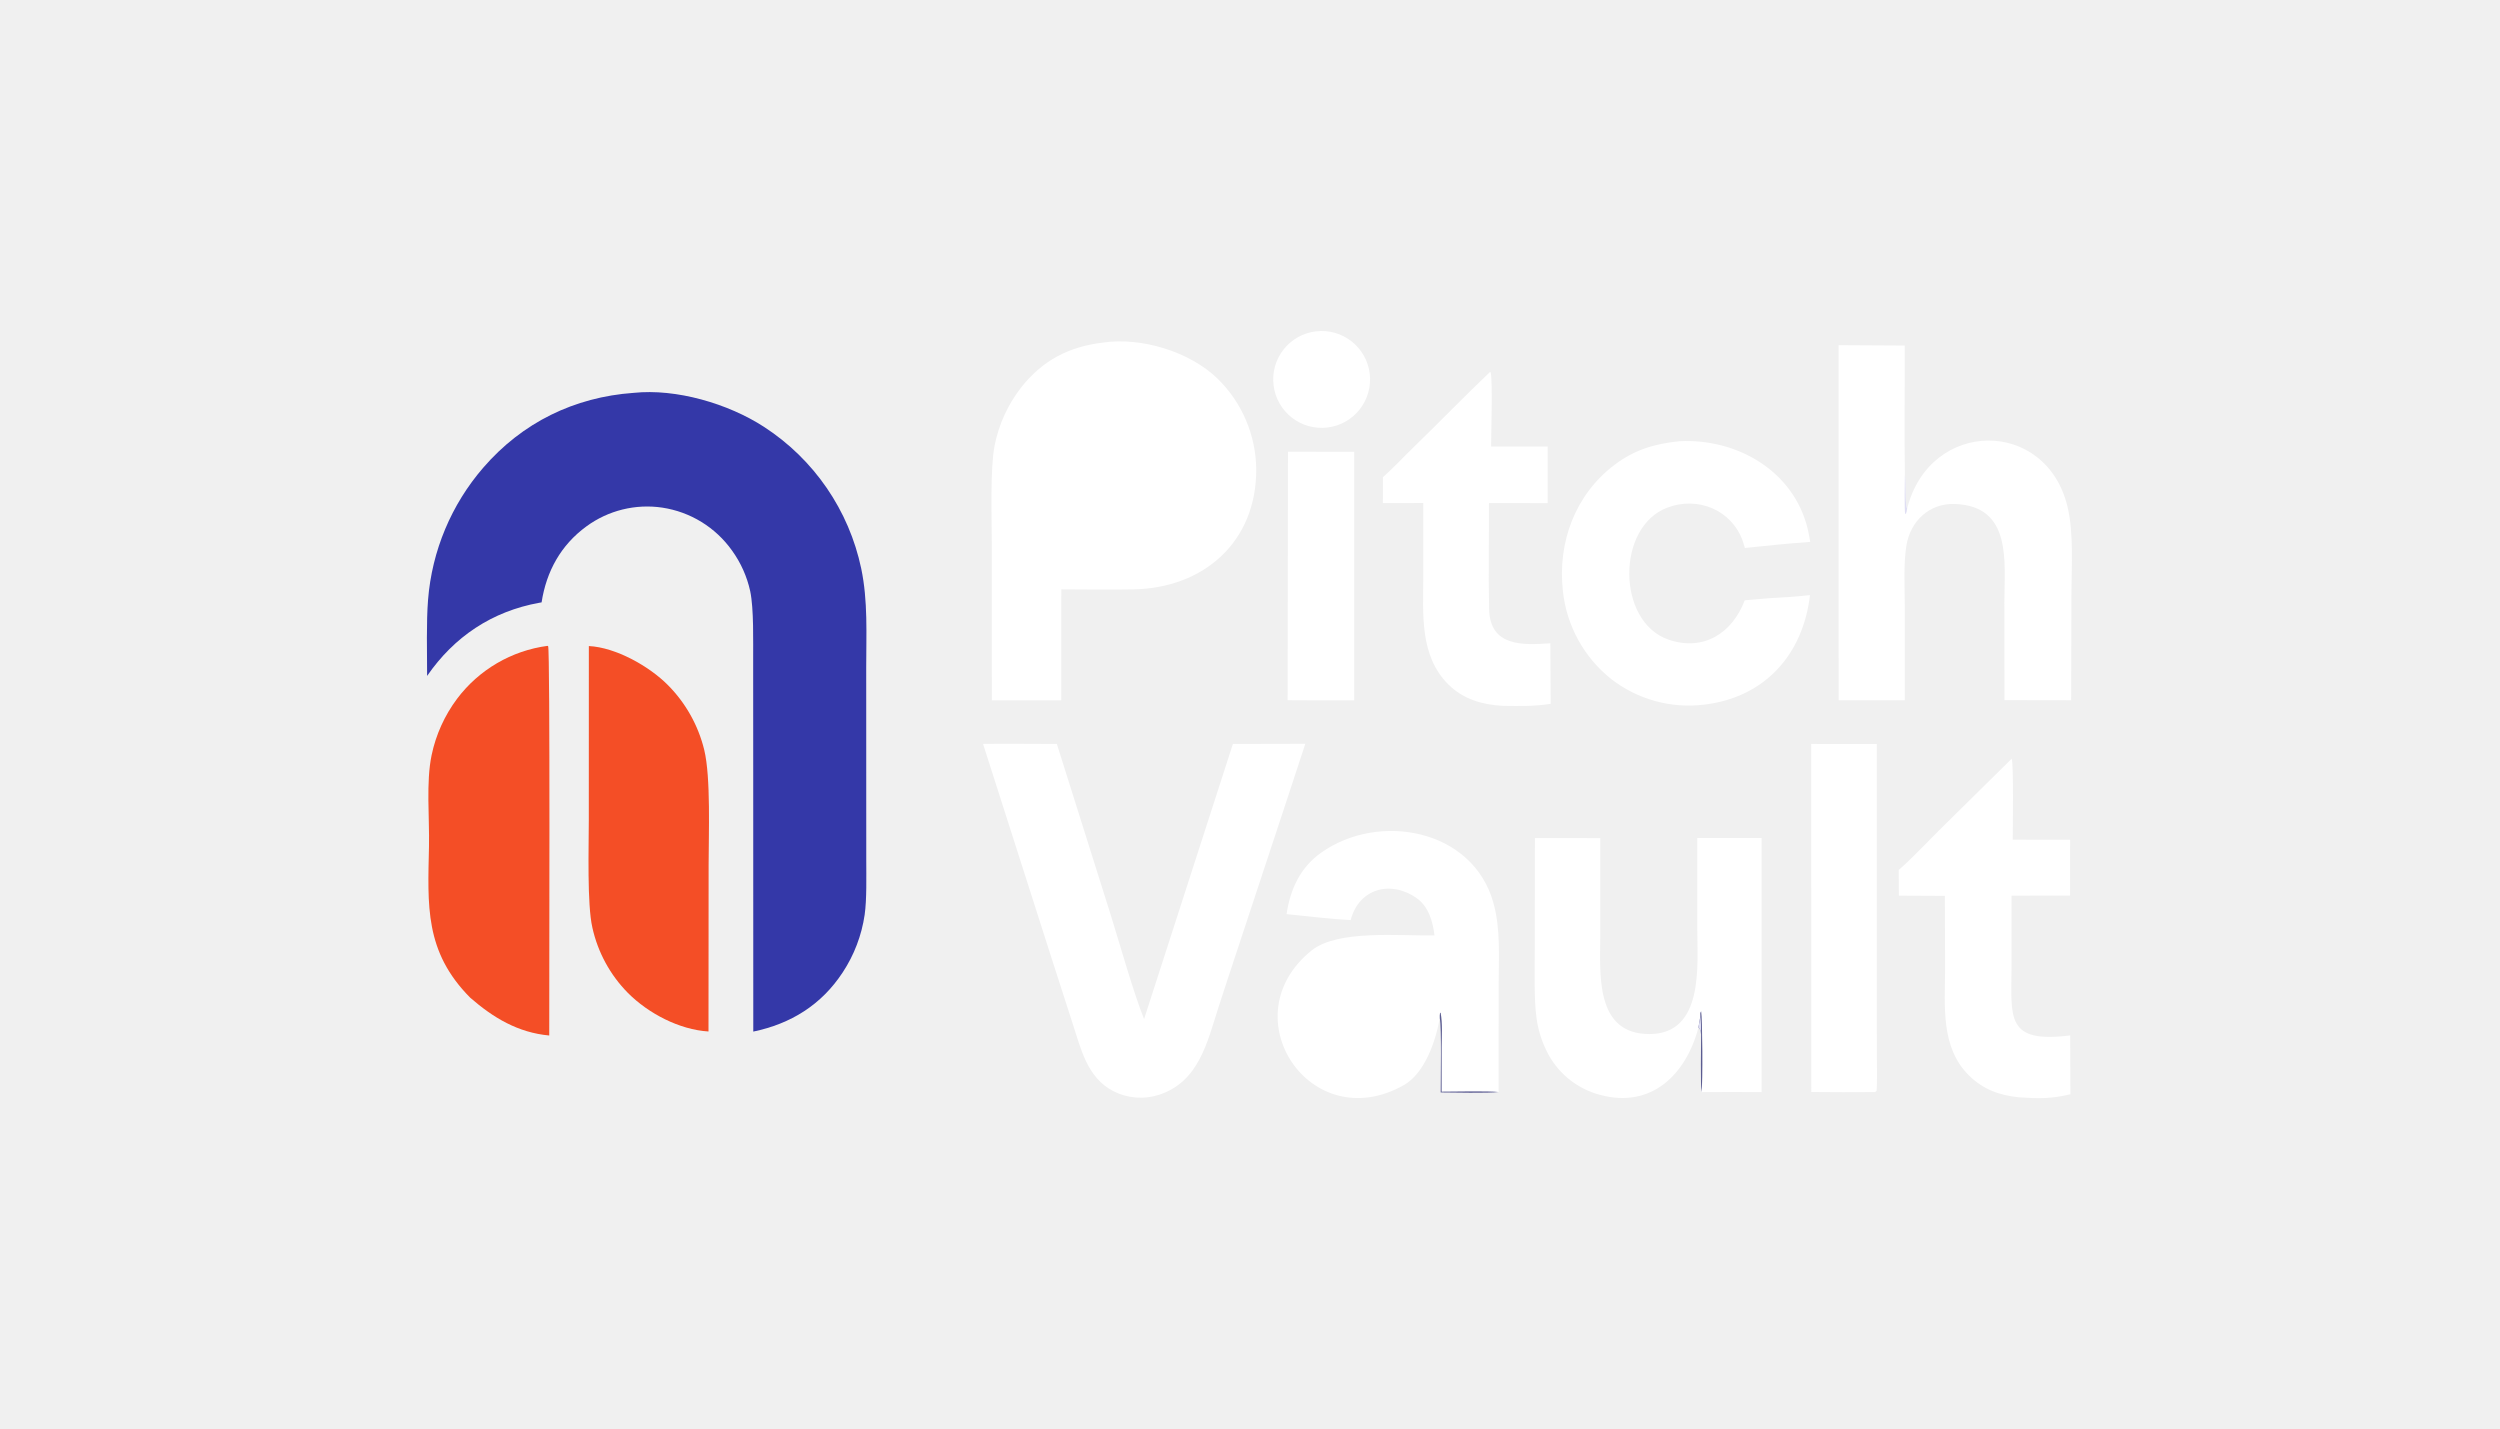
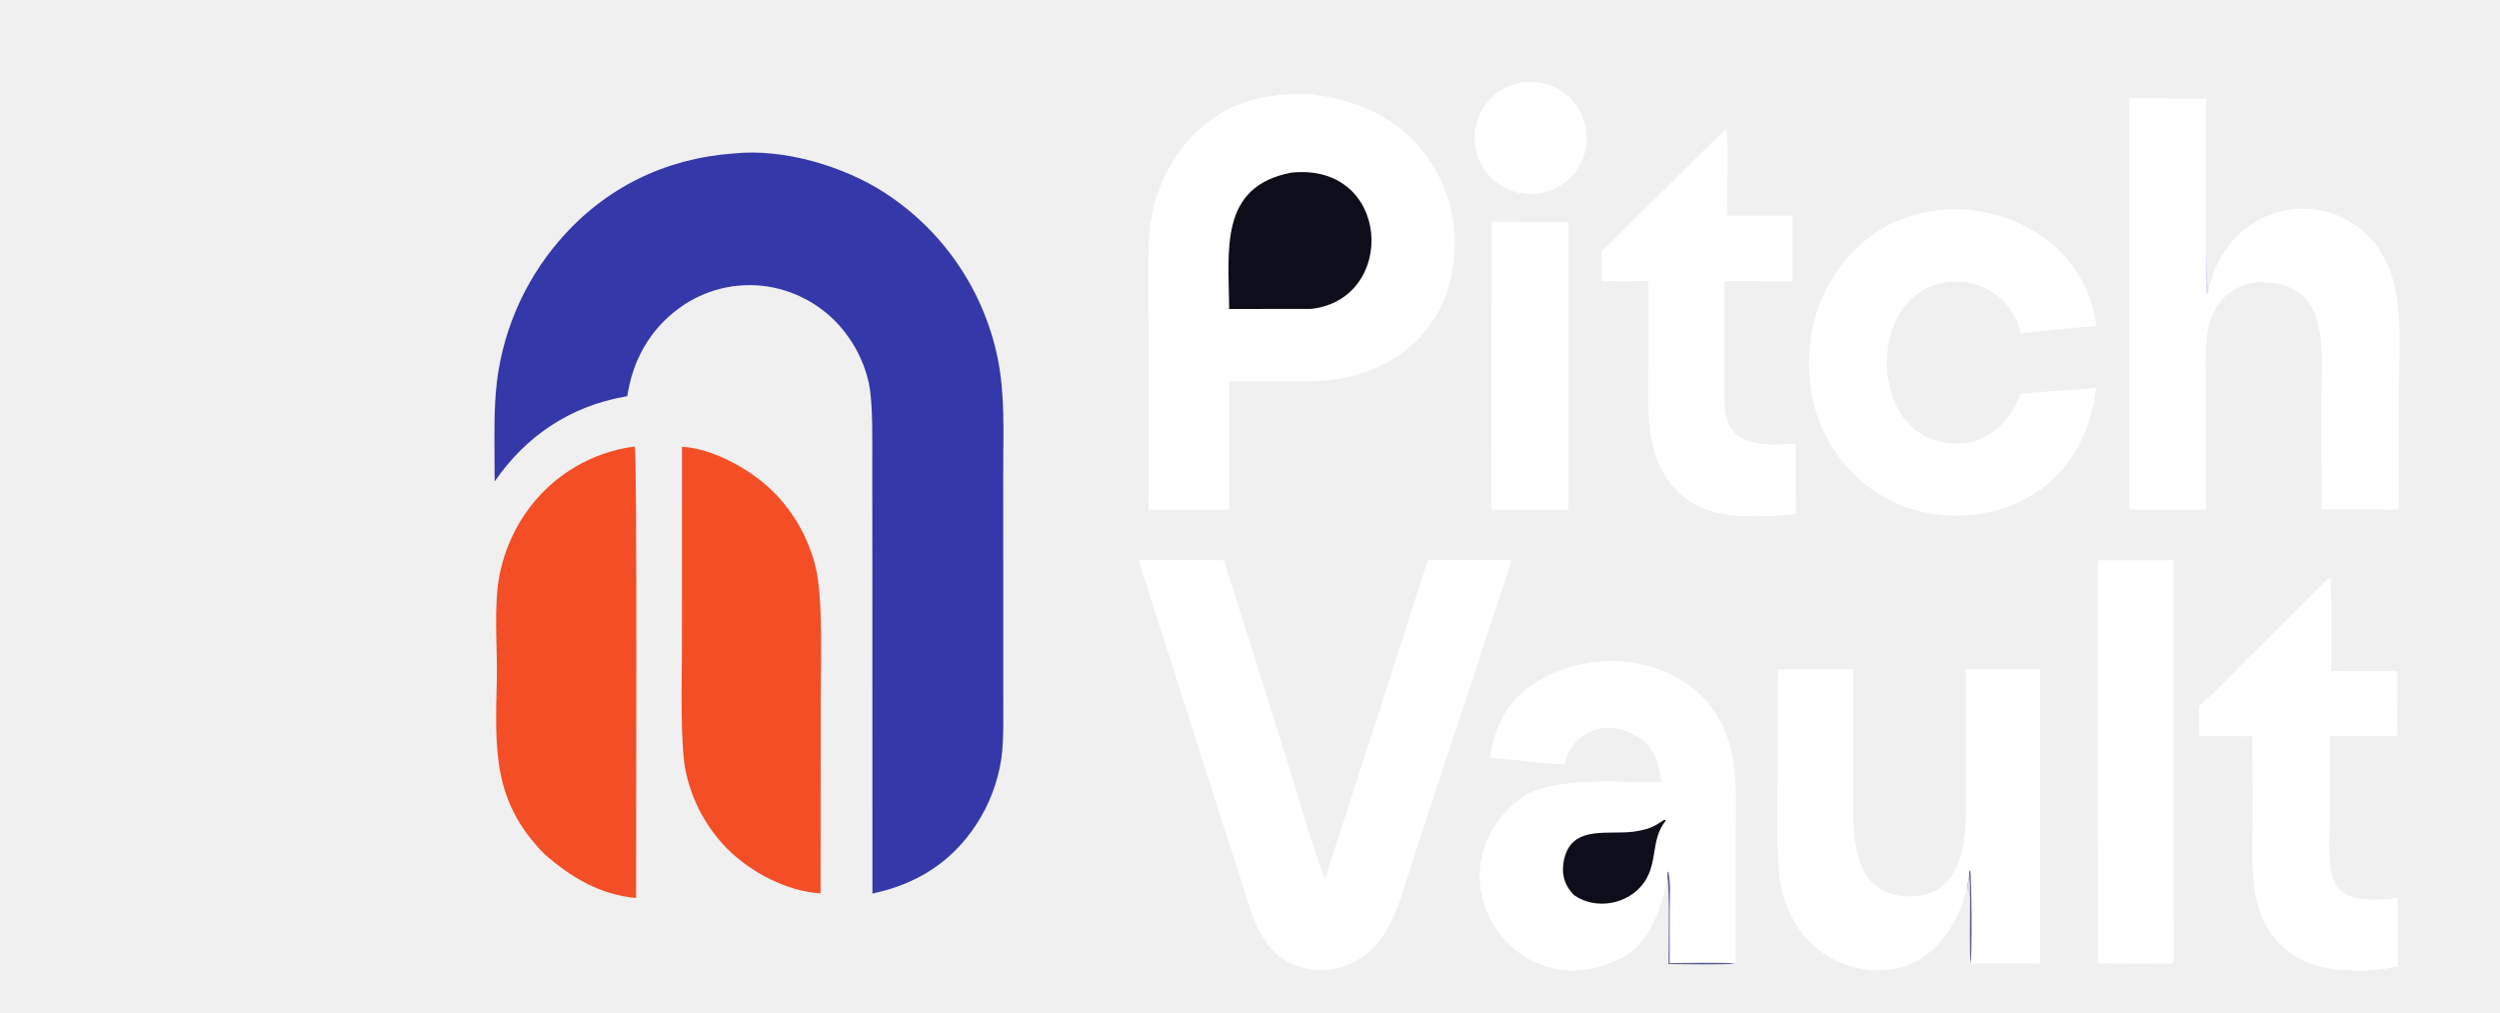
- <svg xmlns="http://www.w3.org/2000/svg" id="Layer_1" data-name="Layer 1" viewBox="0 0 2688 1536">
+ <svg xmlns="http://www.w3.org/2000/svg" id="Layer_1" data-name="Layer 1" viewBox="0 280 2320 940">
  <defs>
    <style>
      .cls-1 {
        fill: #5b5c91;
      }

      .cls-2 {
        fill: #ffffff;
      }

      .cls-3 {
        fill: #3438a8;
      }

      .cls-4 {
        fill: #dfdef3;
      }

      .cls-5 {
-         fill: #fff;
+         fill: #0d0e1a;
      }

      .cls-6 {
        fill: #f44e26;
      }
    </style>
  </defs>
  <path class="cls-3" d="M681.22,422.41c45.82-4.83,101.86,11.59,140.29,36.59,53.71,34.85,91.3,89.66,104.48,152.31,7.29,34.84,5.36,70.6,5.36,106.19l.03,117.89.03,89.71c-.02,17.37.64,41.96-1.74,58.51-3.24,22.1-11.28,43.22-23.57,61.87-22.93,34.97-55.79,55.28-96.17,63.69l-.07-278.93-.06-119.64c-.1-20.59.84-55.83-3.18-74.99-3.45-15.72-10.1-30.57-19.52-43.62-17.69-24.95-44.78-41.62-75.02-46.19-28.79-4.28-58.1,2.97-81.58,20.18-27.51,20.1-43.05,48.39-48.18,81.69-.83.14-1.65.28-2.48.43-50.76,9.2-91.53,36.44-120.61,78.67-.03-24.71-.91-58.07,1.02-81.93,4.14-52.52,24.98-102.33,59.48-142.14,41.93-48.47,97.81-75.72,161.48-80.3Z" />
  <path class="cls-2" d="M1185.72,368.36c41.32-6.14,93.32,9.65,123.25,38.61,26.33,25.62,41.35,60.69,41.73,97.43.46,77.96-56.19,127.99-132.33,129.31-25.73.45-51.52.06-77.25-.03l-.03,26.82v92.47h-74.66s-.06-169.01-.06-169.01c-.06-27.68-1.81-80.29,3.02-104.86,4.5-22.78,14.28-44.19,28.56-62.51,22.98-29.12,51.32-43.85,87.77-48.23Z" />
  <path class="cls-5" d="M1199.02,440.2c92.65-9.43,98.55,117.8,18.02,126.46l-75.94.1c-.16-53.01-10.3-113.86,57.92-126.56Z" />
  <path class="cls-2" d="M1325.6,799.91l77.87-.18-20.88,63.54-62.5,189.21c-3.33,9.96-6.57,20.01-9.8,30.01-12.2,37.81-21.09,80.7-64.32,94.72-16.16,5.15-33.7,3.73-48.82-3.95-28.38-14.72-34.85-45.37-44.04-73.33l-23.05-71.55-73.08-228.53c26.22-.3,53.07.03,79.35.06l57.79,183.38c9.59,30.68,24.45,83.63,35.99,112.43l95.49-295.8Z" />
  <path class="cls-2" d="M1976.84,371.14l71.14.39c.18,46.18-.58,92.98.15,139.1,1.45,9.29-.1,31.7,2.42,36.2,24.49-96.94,149.81-97.49,172.48-1.8,6.81,28.75,4.26,63.29,4.18,93.18l-.3,114.69-71.71-.12-.11-105.53c.12-43.16,8.44-102.93-52.84-105.36-27.72-1.2-48.42,18.44-52.57,45.25-3.08,19.95-1.72,42.39-1.67,62.75v103.07s-71.1-.03-71.1-.03l-.07-381.79Z" />
  <path class="cls-4" d="M2048.13,510.62c1.45,9.29-.1,31.7,2.42,36.2-.09.58-.58,6.15-2.08,5.78-.92-2.27-.52-37.74-.34-41.99Z" />
  <path class="cls-2" d="M1383.32,982.87c3.97-26.71,14.58-50.03,37.21-66.09,61.97-43.95,162.75-25.63,185.06,53.54,8.07,28.65,5.79,59,5.77,88.58l-.07,115.25c-10.43,1.44-50.14.57-62.29.47,0-14.15,1.1-69.7-.96-79.87-4.37,24.78-16.17,59.29-38.72,72.02-100.28,56.6-187.39-73.95-99.05-144.85,28.03-22.49,94.2-15.47,132.09-16.17-1.82-15.16-6.42-31.18-19.32-40.18-28.29-19.72-62.15-9.83-70.78,23.7-21.72-1.08-47.04-4.2-68.94-6.4Z" />
  <path class="cls-1" d="M1548.04,1094.75c-.01-1.99-.16-3.58.25-5.5l.67-.45c2.21,12.21,1.19,24.62,1.13,36.91l-.03,48.03c11.87-.03,50.99-.87,61.23.41-10.43,1.44-50.14.57-62.29.47,0-14.15,1.1-69.7-.96-79.87Z" />
  <path class="cls-5" d="M1545.07,1040.77l1.46.65c-14.39,17.67-7.05,38.86-20.27,57.56-14.34,20.3-44.45,25.95-64.92,11.76-9.1-9.19-12.13-20.21-9.34-32.95,7.42-33.87,43.34-21.94,67.83-26.51,11.72-2.19,15.26-3.89,25.24-10.51Z" />
  <path class="cls-6" d="M588.74,694.43l.6.33c2.31,4.22,1.04,373.39,1.21,418.62-33.65-3.12-60.17-19.05-85-40.68-49.18-49.62-45.64-98.89-44.3-162.75.63-30.34-3.28-68.84,2.82-98.05,4.6-21.97,13.96-42.66,27.41-60.63,23.49-31.22,58.53-51.71,97.26-56.85Z" />
  <path class="cls-6" d="M633.13,694.64c28.85,1.41,64.89,21.64,85.01,41.97,19.09,19.21,32.58,43.26,39.03,69.57,7.22,29.71,4.73,91.25,4.73,124.08l-.12,178.8c-31.34-1.92-64.67-19.4-86.64-41.45-19.08-19.32-32.32-43.64-38.2-70.15-5.81-25.17-3.86-86.97-3.86-115.39l.05-187.42Z" />
  <path class="cls-2" d="M1824.93,901.01l69.11.02.02,273.19c-21.39-.01-43.25-.26-64.6.01-1.16-6.47-.48-52.68-.44-61.56-.72-4.6.13-4.48-2.84-7.95-13.3,50.68-50.62,87.47-105.86,72.48-23.33-6.16-43.17-21.51-55-42.55-6.88-12.46-11.38-26.09-13.27-40.2-2.82-19.96-1.86-52.93-1.86-74.22l.15-119.13,70.3.03v102.86c-.08,41.95-6.56,108.31,53.39,107.82,58.06-.47,50.96-74.03,50.89-111.72v-99.09Z" />
  <path class="cls-1" d="M1828.22,1092.6c0-2.92-.51-3.21.84-5.24,1.4,6.87,1.94,78.25.4,86.87-1.16-6.47-.48-52.68-.44-61.56-.72-4.6.13-4.48-2.84-7.95.34-2.52.77-5.03,1.27-7.52.35-1.73.54-2.82.77-4.6Z" />
  <path class="cls-4" d="M1828.22,1092.6c.87,7.88.85,12.2.8,20.07-.72-4.6.13-4.48-2.84-7.95.34-2.52.77-5.03,1.27-7.52.35-1.73.54-2.82.77-4.6Z" />
  <path class="cls-2" d="M1805.64,474.39c61.47-3.19,122.52,31.4,137.91,93.91,1.14,4.65,1.96,9.6,2.82,14.33-22.36,1.6-47.95,4.13-70.24,6.56-.7-2.59-1.5-5.15-2.39-7.68-12.05-33.4-48.42-48.17-81.04-35.69-54.88,20.59-54.48,122.28.86,141.75,37.71,13.27,69.11-6.74,82.36-42.12l25.84-2.21c13.87-.64,30.63-1.84,44.31-3.37-7.35,63.78-48.55,110.02-113.58,117.74-35.7,4.42-71.7-5.47-100.12-27.51-29.33-23.34-48.05-57.47-51.96-94.75-5.8-52.03,13.08-103.32,55.27-135.36,21.7-16.48,43.41-22.82,69.96-25.6Z" />
  <path class="cls-2" d="M2162.92,815.83c2.26,3.33,1.2,76.86,1.17,87l61.69.06-.07,60.06-62.94.05.04,77.48c-.34,54.28-6.21,81.46,63.06,72.8l.22,63.26c-21.13,5.08-34.27,4.65-55.34,3.3-21.01-2.2-38.22-8.34-53.54-23.33-31.02-30.36-25.93-75.38-25.84-114.6l-.25-78.66-49.45-.23-.18-27.62c13.53-11.66,30.43-29.73,43.35-42.56l78.08-77.02Z" />
  <path class="cls-2" d="M1602.14,399.87l.64.64c2.26,9.05.49,66.34.45,79.59l60.85.05v60.81s-63.14-.09-63.14-.09c.1,37.95-.7,76.05.15,113.98.9,40.48,35.73,38.87,65.85,36.81l.35,65.12c-18.87,2.87-32.41,2.32-51.34,2.17-22.08-1.2-42.64-7.09-58.63-22.98-31.35-31.15-27.05-76.3-27-116.48v-78.69c-14.48.16-28.96.18-43.43.07l.05-27.79c10.8-9.56,22.88-22.51,33.44-32.71,27.43-26.52,54.1-54.26,81.76-80.5Z" />
  <path class="cls-2" d="M1947.39,799.91l70.54.02.03,253.25.02,78.87c0,10.05.59,31.74-.31,40.95l-1.62,1.19c-22.85.18-45.7.16-68.54-.08l-.12-374.2Z" />
  <path class="cls-2" d="M1384.84,485.71l71.17.07.05,267.22c-23.87.08-47.74.04-71.6-.13l.38-267.15Z" />
  <path class="cls-2" d="M1414.87,356.27c28.51-3.4,54.39,16.93,57.85,45.44,3.45,28.51-16.83,54.43-45.33,57.94-28.58,3.52-54.59-16.83-58.05-45.41-3.47-28.59,16.93-54.56,45.53-57.97Z" />
</svg>
